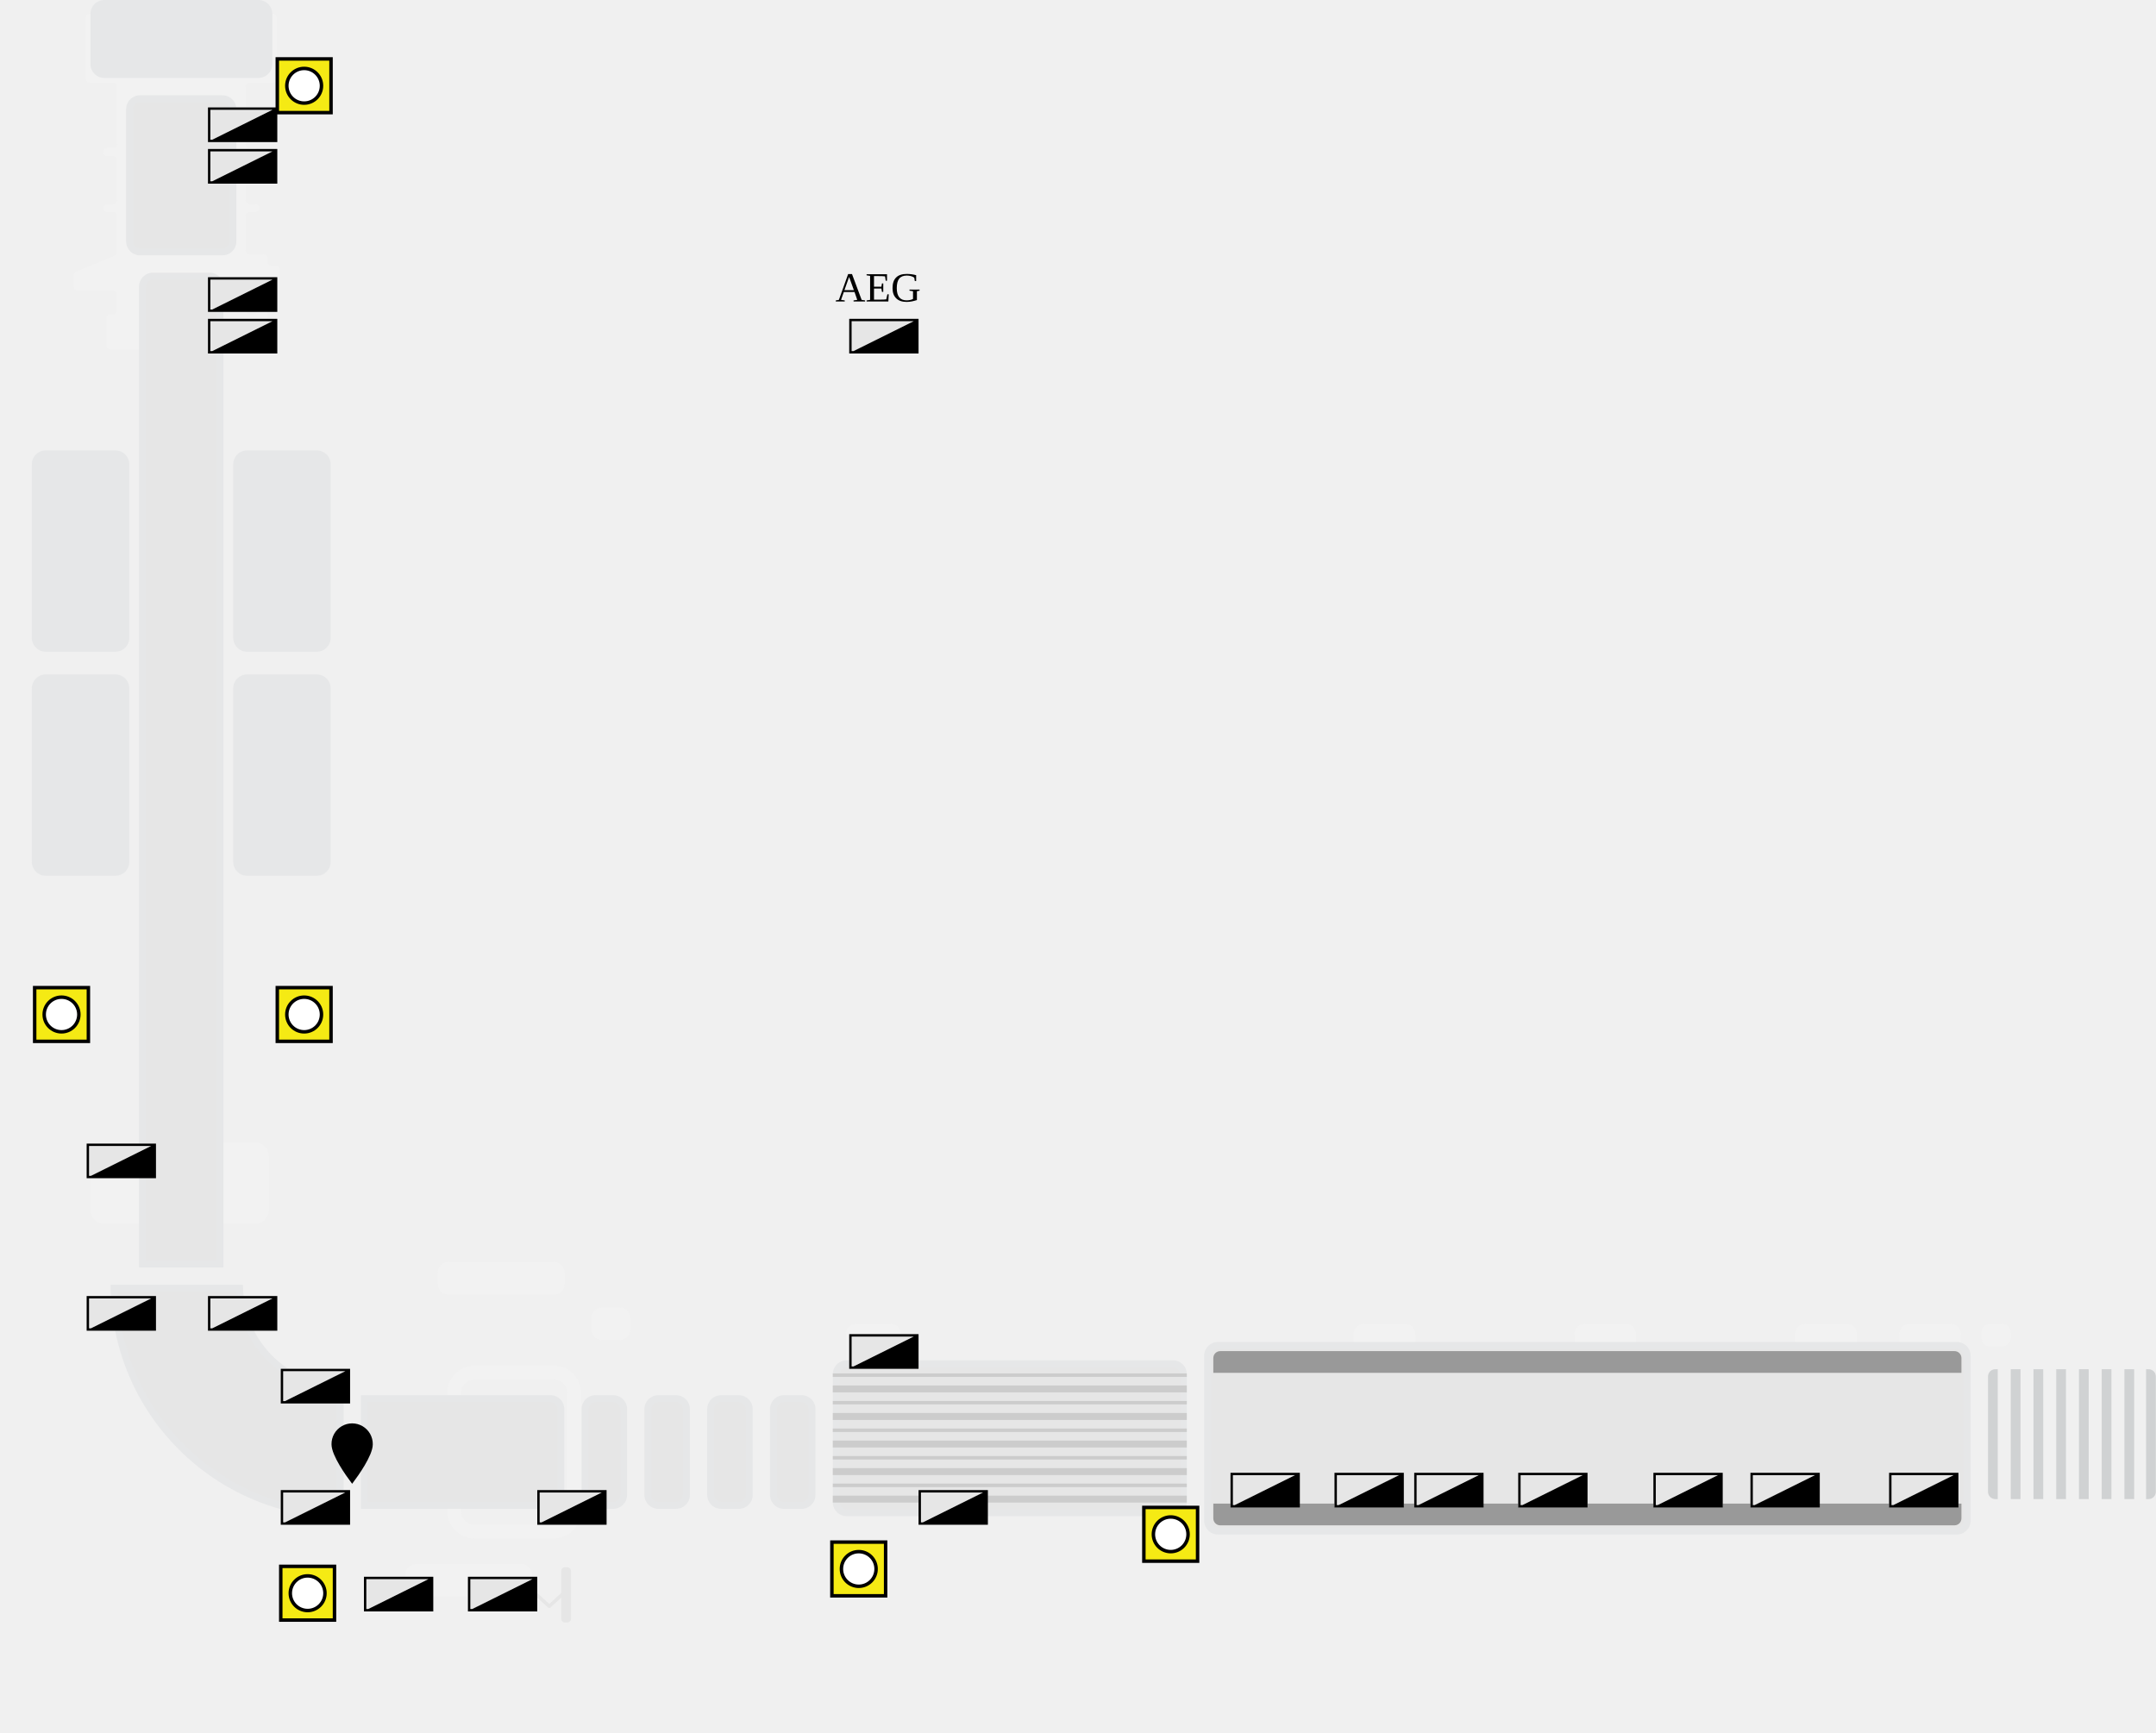
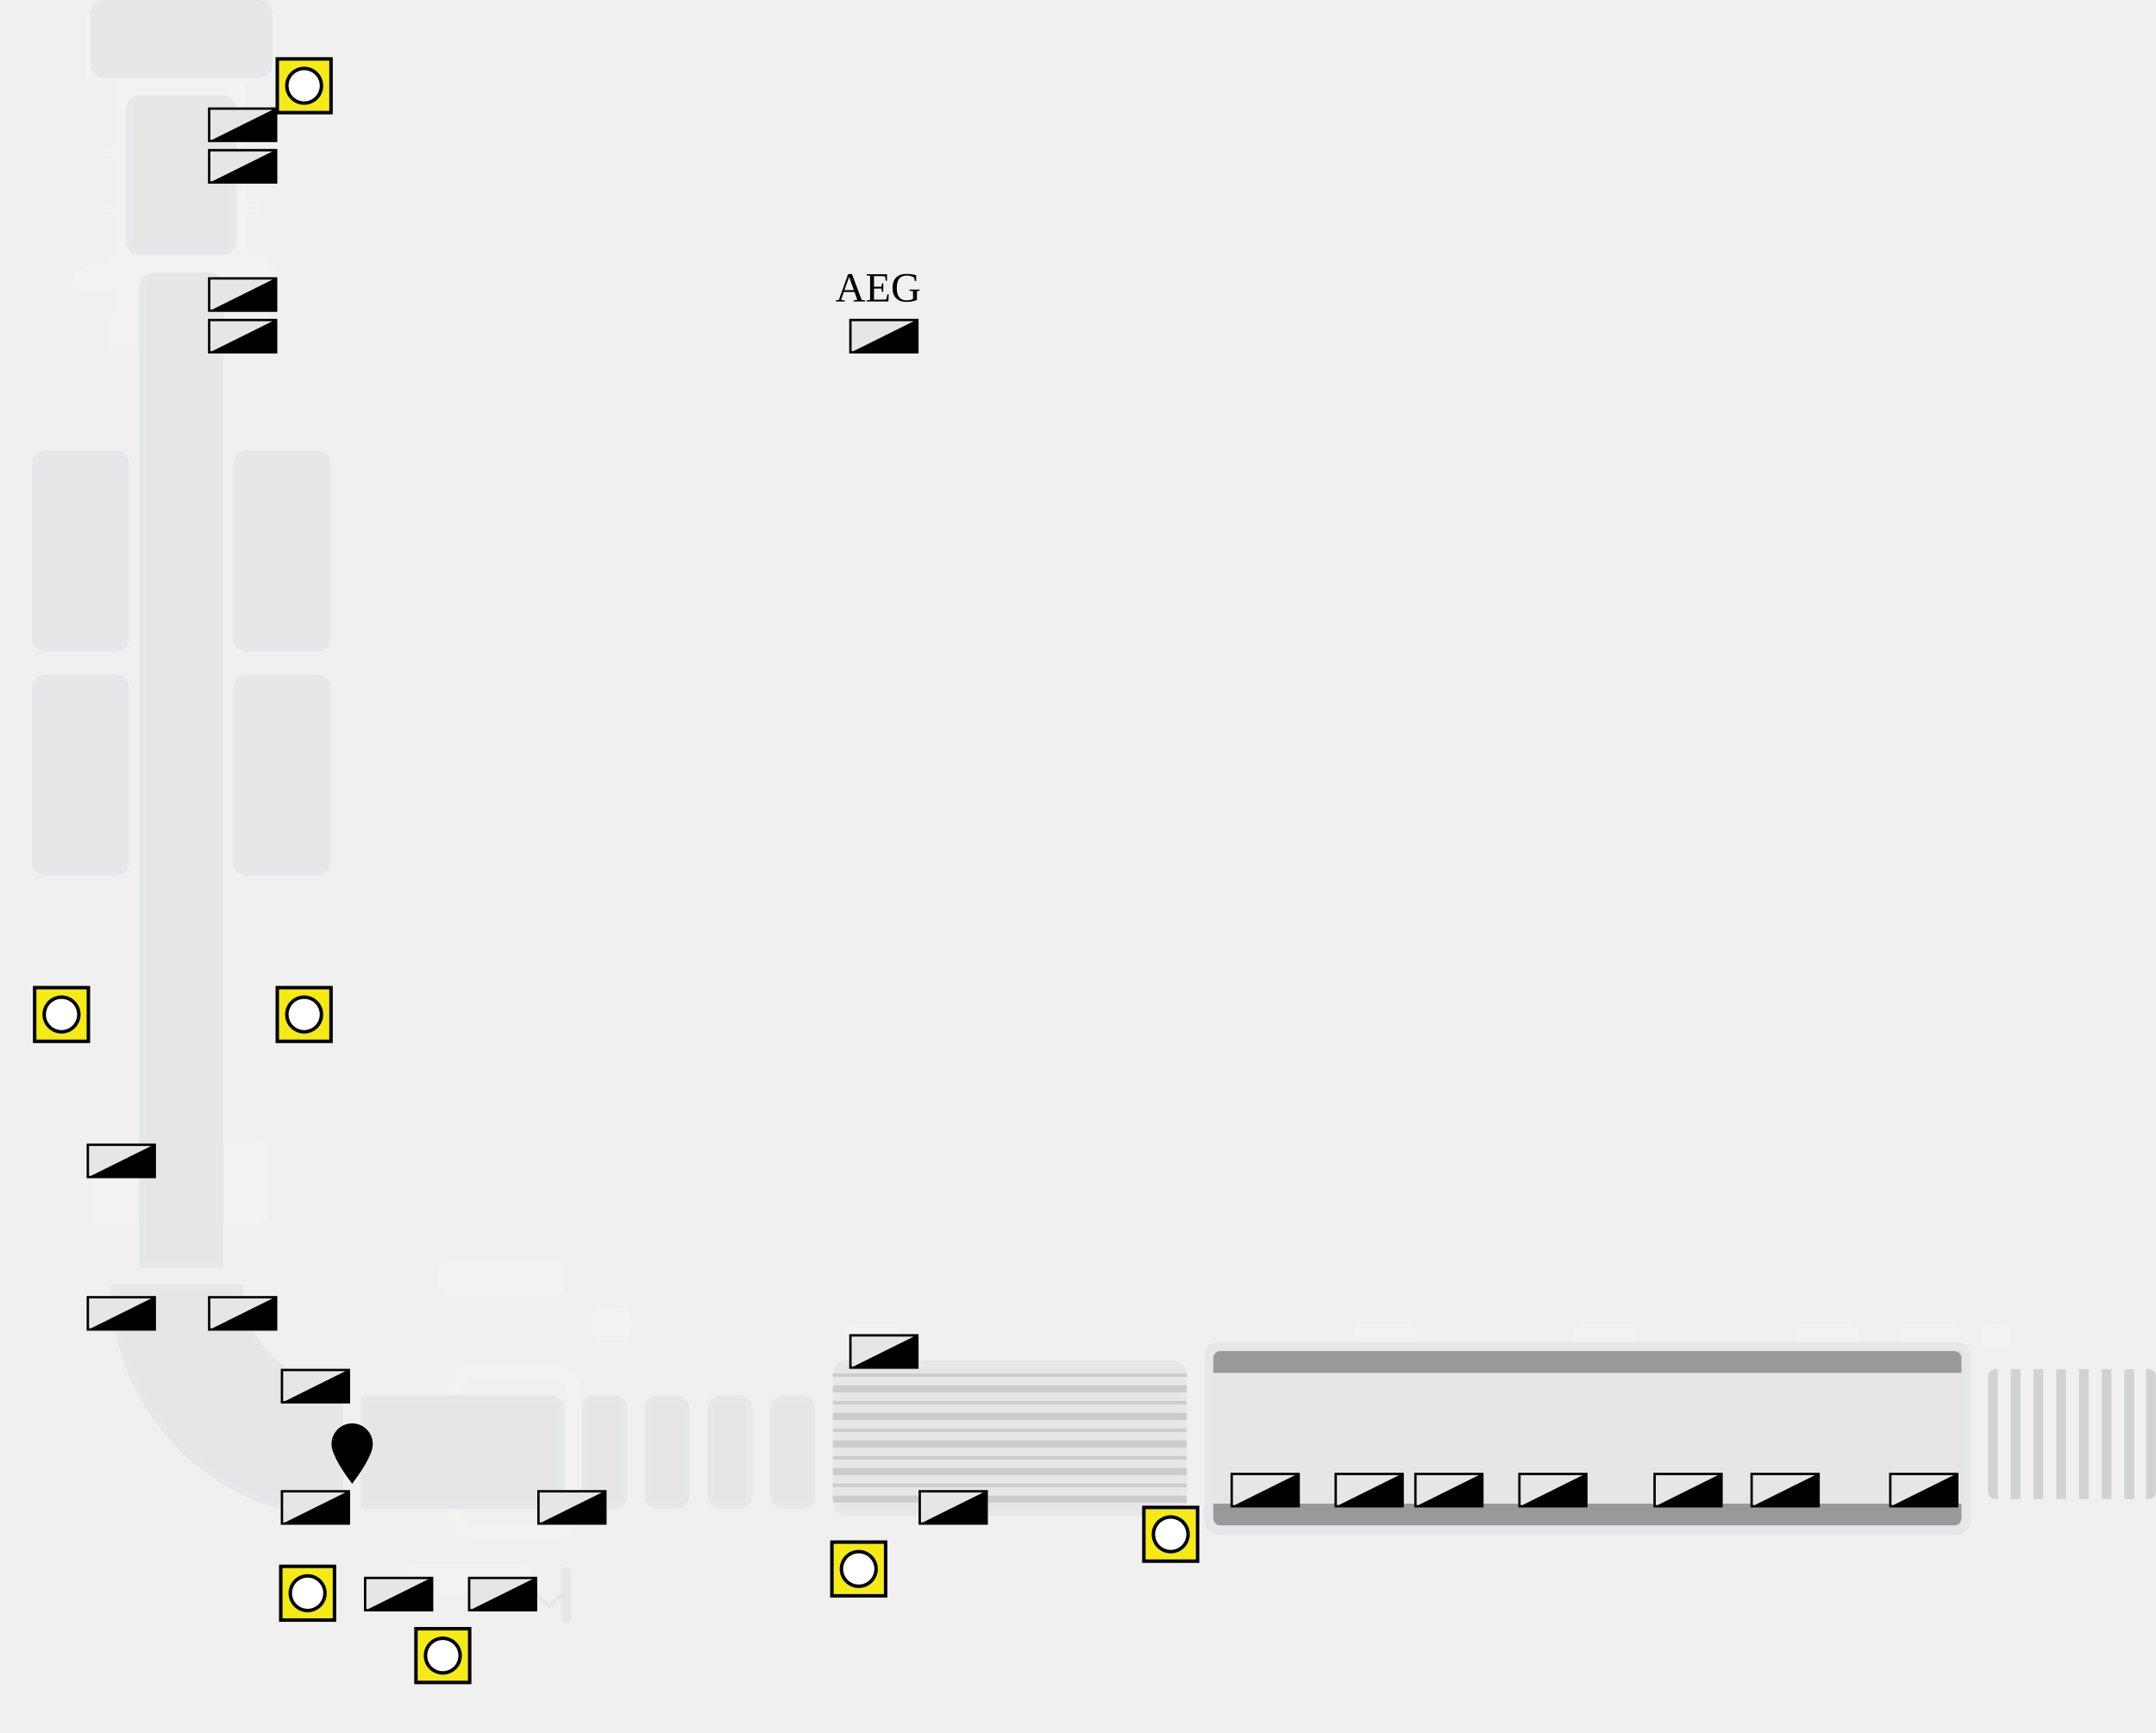
<svg xmlns="http://www.w3.org/2000/svg" id="Layer_1" data-name="Layer 1" viewBox="0 0 622 500">
  <defs>
    <style>
      .cls-1 {
        fill: #fff;
      }

      .cls-2 {
        stroke-width: 2px;
      }

      .cls-2, .cls-3, .cls-4, .cls-5, .cls-6 {
        fill: none;
      }

      .cls-2, .cls-4, .cls-6 {
        stroke-miterlimit: 10;
      }

      .cls-2, .cls-6 {
        stroke: #ccc;
      }

      .cls-3 {
        stroke: #e6e6e6;
        stroke-linecap: round;
        stroke-linejoin: round;
      }

      .cls-4 {
        stroke: #f2f2f2;
        stroke-width: 4px;
      }

      .cls-7 {
        fill: #d0d2d3;
      }

      .cls-8 {
        fill: #e6e6e6;
      }

      .cls-9 {
        fill: #e6e7e8;
      }
      .cls-11 {
        fill: #404041;
        font-family: SegoeUI-Semibold, 'Segoe UI';
        font-size: 11.244px;
        font-weight: 700;
      }

      .cls-12 {
        clip-path: url(#clippath);
      }

      .cls-13 {
        fill: #999;
      }

      .cls-14 {
        fill: #ccc;
      }

      .cls-15 {
        fill: #f2f2f2;
      }
      .cursor-pointer {
        cursor:pointer;
      }
      .buttons-font {
        font-family: Arial-BoldMT, Arial;
        font-size: 20px;
      }
    </style>
  </defs>
  <g>
    <path class="cls-15" d="M24.765,5.158V22.722c0,.626,.508,1.134,1.134,1.134h6.725c.626,0,1.134,.508,1.134,1.134v16.598c0,.626-.508,1.134-1.134,1.134h-1.709c-.626,0-1.134,.508-1.134,1.134v.083c0,.626,.508,1.134,1.134,1.134h1.709c.626,0,1.134,.508,1.134,1.134v11.568c0,.626-.508,1.134-1.134,1.134h-1.709c-.626,0-1.134,.508-1.134,1.134h0c0,.626,.508,1.134,1.134,1.134h1.709c.626,0,1.134,.508,1.134,1.134v10.449c0,.459-.277,.874-.702,1.049l-11.104,4.576c-.425,.175-.702,.589-.702,1.049v3.261c0,.626,.508,1.134,1.134,1.134h10.24c.626,0,1.134,.508,1.134,1.134v4.554c0,.626-.508,1.134-1.134,1.134h-.778c-.626,0-1.134,.508-1.134,1.134v7.907c0,.626,.508,1.134,1.134,1.134h44.142c.626,0,1.134-.508,1.134-1.134v-12.054c0-.626-.508-1.134-1.134-1.134h-.454c-.626,0-1.134,.508-1.134,1.134v1.879c0,.626-.508,1.134-1.134,1.134h-1.312c-.626,0-1.134-.508-1.134-1.134v-4.925c0-.626,.508-1.134,1.134-1.134h4.034c.626,0,1.134-.508,1.134-1.134v-.259c0-.626,.508-1.134,1.134-1.134h1.361c.626,0,1.134-.508,1.134-1.134v-1.944c0-.626-.508-1.134-1.134-1.134h-1.361c-.626,0-1.134-.508-1.134-1.134v-1.102c0-.626-.508-1.134-1.134-1.134h-4.034c-.626,0-1.134-.508-1.134-1.134v-9.901c0-.626,.508-1.134,1.134-1.134h1.733c.626,0,1.134-.508,1.134-1.134h0c0-.626-.508-1.134-1.134-1.134h-1.733c-.626,0-1.134-.508-1.134-1.134v-11.568c0-.626,.508-1.134,1.134-1.134h1.733c.626,0,1.134-.508,1.134-1.134v-.083c0-.626-.508-1.134-1.134-1.134h-1.733c-.626,0-1.134-.508-1.134-1.134V24.99c0-.626,.508-1.134,1.134-1.134h6.799c.626,0,1.134-.508,1.134-1.134V5.158c0-.626-.508-1.134-1.134-1.134H25.899c-.626,0-1.134,.508-1.134,1.134Z" />
    <rect class="cls-15" x="244.001" y="381.992" width="15.929" height="14.055" rx="3" ry="3" />
    <rect class="cls-15" x="390.487" y="381.992" width="17.803" height="14.055" rx="3" ry="3" />
    <rect class="cls-15" x="454.203" y="381.992" width="17.803" height="14.055" rx="3" ry="3" />
    <rect class="cls-15" x="517.919" y="381.992" width="17.803" height="14.055" rx="3" ry="3" />
    <rect class="cls-15" x="547.903" y="381.992" width="17.803" height="14.055" rx="3" ry="3" />
    <rect class="cls-15" x="571.662" y="381.992" width="8.433" height="6.559" rx="2.475" ry="2.475" />
    <rect class="cls-4" x="130.999" y="396.047" width="34.669" height="45.913" rx="6" ry="6" />
    <rect class="cls-15" x="26.056" y="329.68" width="51.535" height="23.425" rx="4" ry="4" />
    <g class="bin" gui-bin-id="5" bin-key="0_0">
      <rect class="cls-9" x="26.09" width="52.472" height="22.488" rx="4" ry="4" />
      <text class="cls-11" transform="translate(36 15) scale(1.074 1)">
        <tspan class="bin-label" x="0" y="0" />
      </text>
    </g>
    <g class="cursor-pointer bin" gui-bin-id="3" bin-key="0_0">
      <rect class="cls-9" x="67.284" y="129.969" width="28.11" height="58.094" rx="4" ry="4" />
      <text class="cls-11" transform="translate(85.297 174.68) rotate(-90) scale(1.074 1)">
        <tspan class="bin-label" x="0" y="0" />
      </text>
    </g>
    <g class="cursor-pointer bin" gui-bin-id="1" bin-key="0_0">
      <rect class="cls-9" x="67.284" y="194.621" width="28.11" height="58.094" rx="4" ry="4" />
      <text class="cls-11" transform="translate(85.297 238.227) rotate(-90) scale(1.074 1)">
        <tspan class="bin-label" x="0" y="0" />
      </text>
    </g>
    <g class="cursor-pointer bin" gui-bin-id="4" bin-key="0_0">
      <rect class="cls-9" x="9.19" y="129.969" width="28.11" height="58.094" rx="4" ry="4" />
      <text class="cls-11" transform="translate(27.204 175.119) rotate(-90) scale(1.074 1)">
        <tspan class="bin-label" x="0" y="0" />
      </text>
    </g>
    <g class="cursor-pointer bin" gui-bin-id="2" bin-key="0_0">
      <rect class="cls-9" x="9.19" y="194.621" width="28.11" height="58.094" rx="4" ry="4" />
      <text class="cls-11" transform="translate(27.203 239.357) rotate(-90) scale(1.074 1)">
        <tspan class="bin-label" x="0" y="0" />
      </text>
    </g>
    <g class="conveyor" gui-conveyor-id="1" conveyor-id="0" data-toggle="tooltip" data-html="true" title="">
      <rect class="cls-8" x="37.392" y="28.504" width="29.8" height="44.177" rx="3" ry="3" />
      <path class="cls-9 status" d="M64.192,29.504c1.103,0,2,.897,2,2v38.176c0,1.103-.897,2-2,2h-23.8c-1.103,0-2-.897-2-2V31.504c0-1.103,.897-2,2-2h23.8m0-2h-23.8c-2.209,0-4,1.791-4,4v38.176c0,2.209,1.791,4,4,4h23.8c2.209,0,4-1.791,4-4V31.504c0-2.209-1.791-4-4-4h0Z" />
    </g>
    <g class="conveyor" gui-conveyor-id="2" conveyor-id="0" data-toggle="tooltip" data-html="true" title="">
      <path class="cls-8" d="M41.111,364.749V82.681c0-1.654,1.346-3,3-3h16.362c1.654,0,3,1.346,3,3V364.749h-22.362Z" />
      <path class="cls-9 status" d="M60.473,80.68c1.103,0,2,.897,2,2V363.748h-20.362V82.68c0-1.103,.897-2,2-2h16.362m0-2h-16.362c-2.209,0-4,1.791-4,4V365.748h24.362V82.68c0-2.209-1.791-4-4-4h0Z" />
    </g>
    <g class="conveyor" gui-conveyor-id="3" conveyor-id="0" data-toggle="tooltip" data-html="true" title="">
      <path class="cls-8" d="M98.141,436.97c-35.726-.532-64.689-29.496-65.222-65.222h36.191c.519,15.774,13.256,28.511,29.03,29.03v36.192Z" />
      <path class="cls-9 status" d="M68.158,372.748c.992,15.53,13.454,27.991,28.983,28.983v34.216c-34.381-1.041-62.158-28.819-63.199-63.199h34.216m1.936-2H31.912c0,37.13,30.1,67.229,67.229,67.229v-38.183c-16.042,0-29.047-13.005-29.047-29.047h0Z" />
    </g>
    <g class="conveyor" gui-conveyor-id="4" conveyor-id="0" data-toggle="tooltip" data-html="true" title="">
      <path class="cls-8" d="M105.141,434.401v-30.795h53.653c1.654,0,3,1.346,3,3v24.795c0,1.654-1.346,3-3,3h-53.653Z" />
      <path class="cls-9 status" d="M158.794,404.606c1.103,0,2,.897,2,2v24.795c0,1.103-.897,2-2,2h-52.653v-28.795h52.653m0-2h-54.653v32.795h54.653c2.209,0,4-1.791,4-4v-24.795c0-2.209-1.791-4-4-4h0Z" />
    </g>
    <g class="conveyor" gui-conveyor-id="5" conveyor-id="0" data-toggle="tooltip" data-html="true" title="">
      <rect class="cls-8" x="168.794" y="403.606" width="11.118" height="30.795" rx="3" ry="3" />
      <path class="cls-9 status" d="M176.912,404.606c1.103,0,2,.897,2,2v24.795c0,1.103-.897,2-2,2h-5.118c-1.103,0-2-.897-2-2v-24.795c0-1.103,.897-2,2-2h5.118m0-2h-5.118c-2.209,0-4,1.791-4,4v24.795c0,2.209,1.791,4,4,4h5.118c2.209,0,4-1.791,4-4v-24.795c0-2.209-1.791-4-4-4h0Z" />
    </g>
    <g class="conveyor" gui-conveyor-id="6" conveyor-id="0" data-toggle="tooltip" data-html="true" title="">
      <rect class="cls-8" x="186.912" y="403.606" width="11.118" height="30.795" rx="3" ry="3" />
      <path class="cls-9 status" d="M195.03,404.606c1.103,0,2,.897,2,2v24.795c0,1.103-.897,2-2,2h-5.118c-1.103,0-2-.897-2-2v-24.795c0-1.103,.897-2,2-2h5.118m0-2h-5.118c-2.209,0-4,1.791-4,4v24.795c0,2.209,1.791,4,4,4h5.118c2.209,0,4-1.791,4-4v-24.795c0-2.209-1.791-4-4-4h0Z" />
    </g>
    <g class="conveyor" gui-conveyor-id="7" conveyor-id="0" data-toggle="tooltip" data-html="true" title="">
      <rect class="cls-8" x="205.03" y="403.606" width="11.118" height="30.795" rx="3" ry="3" />
      <path class="cls-9 status" d="M213.148,404.606c1.103,0,2,.897,2,2v24.795c0,1.103-.897,2-2,2h-5.118c-1.103,0-2-.897-2-2v-24.795c0-1.103,.897-2,2-2h5.118m0-2h-5.118c-2.209,0-4,1.791-4,4v24.795c0,2.209,1.791,4,4,4h5.118c2.209,0,4-1.791,4-4v-24.795c0-2.209-1.791-4-4-4h0Z" />
    </g>
    <g class="conveyor" gui-conveyor-id="8" conveyor-id="0" data-toggle="tooltip" data-html="true" title="">
      <rect class="cls-8" x="223.148" y="403.606" width="11.118" height="30.795" rx="3" ry="3" />
      <path class="cls-9 status" d="M231.266,404.606c1.103,0,2,.897,2,2v24.795c0,1.103-.897,2-2,2h-5.118c-1.103,0-2-.897-2-2v-24.795c0-1.103,.897-2,2-2h5.118m0-2h-5.118c-2.209,0-4,1.791-4,4v24.795c0,2.209,1.791,4,4,4h5.118c2.209,0,4-1.791,4-4v-24.795c0-2.209-1.791-4-4-4h0Z" />
    </g>
    <g class="conveyor" gui-conveyor-id="9" conveyor-id="0" data-toggle="tooltip" data-html="true" title="">
      <rect class="cls-8" x="241.262" y="393.541" width="100.132" height="42.976" rx="3" ry="3" />
      <path class="cls-9 status" d="M338.394,394.541c1.103,0,2,.897,2,2v36.976c0,1.103-.897,2-2,2h-94.132c-1.103,0-2-.897-2-2v-36.976c0-1.103,.897-2,2-2h94.132m0-2h-94.132c-2.209,0-4,1.791-4,4v36.976c0,2.209,1.791,4,4,4h94.132c2.209,0,4-1.791,4-4v-36.976c0-2.209-1.791-4-4-4h0Z" />
    </g>
    <g class="conveyor" gui-conveyor-id="10" conveyor-id="0" data-toggle="tooltip" data-html="true" title="">
      <rect class="cls-8" x="348.394" y="388.241" width="219.131" height="53.576" rx="3" ry="3" />
      <path class="cls-9 status" d="M564.524,389.241c1.103,0,2,.897,2,2v47.576c0,1.103-.897,2-2,2h-213.131c-1.103,0-2-.897-2-2v-47.576c0-1.103,.897-2,2-2h213.131m0-2h-213.131c-2.209,0-4,1.791-4,4v47.576c0,2.209,1.791,4,4,4h213.131c2.209,0,4-1.791,4-4v-47.576c0-2.209-1.791-4-4-4h0Z" />
    </g>
    <g>
      <path class="cls-7" d="M558.302,412.445h33.28c1.159,0,2.1,.941,2.1,2.1v.711h-37.48v-.711c0-1.159,.941-2.1,2.1-2.1Z" transform="translate(161.092 988.792) rotate(-90)" />
      <rect class="cls-7" x="562.761" y="412.445" width="37.48" height="2.811" transform="translate(167.651 995.351) rotate(-90)" />
      <rect class="cls-7" x="569.32" y="412.445" width="37.48" height="2.811" transform="translate(174.209 1001.91) rotate(-90)" />
      <rect class="cls-7" x="575.879" y="412.445" width="37.48" height="2.811" transform="translate(180.768 1008.469) rotate(-90)" />
      <rect class="cls-7" x="582.438" y="412.445" width="37.48" height="2.811" transform="translate(187.327 1015.027) rotate(-90)" />
      <rect class="cls-7" x="588.997" y="412.445" width="37.48" height="2.811" transform="translate(193.886 1021.586) rotate(-90)" />
      <rect class="cls-7" x="595.555" y="412.445" width="37.48" height="2.811" transform="translate(200.445 1028.145) rotate(-90)" />
      <path class="cls-7" d="M601.802,412.445h37.48v.711c0,1.159-.941,2.1-2.1,2.1h-33.28c-1.159,0-2.1-.941-2.1-2.1v-.711h0Z" transform="translate(206.692 1034.392) rotate(-90)" />
    </g>
    <rect class="cls-15" x="126.314" y="364.189" width="36.543" height="9.37" rx="3" ry="3" />
    <rect class="cls-15" x="170.605" y="377.307" width="11.244" height="9.37" rx="3" ry="3" />
    <g>
      <polyline class="cls-3" points="162.572 459.763 158.449 463.511 152.265 457.889" />
      <rect class="cls-15" x="116.944" y="451.33" width="36.543" height="9.37" rx="3" ry="3" />
      <rect class="cls-8" x="161.92" y="452.267" width="2.811" height="15.929" rx="1.061" ry="1.061" />
    </g>
    <g class="cls-12">
      <g>
        <line class="cls-6" x1="240.261" y1="396.821" x2="342.394" y2="396.821" />
        <line class="cls-2" x1="240.261" y1="400.796" x2="342.394" y2="400.796" />
        <line class="cls-6" x1="240.261" y1="404.771" x2="342.394" y2="404.771" />
        <line class="cls-2" x1="240.261" y1="408.746" x2="342.394" y2="408.746" />
        <line class="cls-6" x1="240.261" y1="412.721" x2="342.394" y2="412.721" />
        <line class="cls-2" x1="240.261" y1="416.696" x2="342.394" y2="416.696" />
        <line class="cls-6" x1="240.261" y1="420.671" x2="342.394" y2="420.671" />
        <line class="cls-2" x1="240.261" y1="424.646" x2="342.394" y2="424.646" />
        <line class="cls-6" x1="240.261" y1="428.621" x2="342.394" y2="428.621" />
        <line class="cls-2" x1="240.261" y1="432.596" x2="342.394" y2="432.596" />
      </g>
    </g>
    <g>
      <path class="cls-13" d="M350.039,396.156h215.829v-4.268c0-1.105-.895-2-2-2h-211.829c-1.105,0-2,.895-2,2v4.268Z" />
      <path class="cls-13" d="M350.039,433.893h215.829v4.268c0,1.105-.895,2-2,2h-211.829c-1.105,0-2-.895-2-2v-4.268Z" />
    </g>
  </g>
  <g transform="translate(60 31)" class="device" gui-device-id="1" device-id="0" data-toggle="tooltip" data-html="true" title="">
    <rect class="status" x="0" y="0" width="19.914" height="9.863" style="fill:#e6e6e6" />
    <path d="M0,0v10h20v-10h-20Zm.686,9.318v-8.636h17.94l-17.393,8.636h-.547Z" />
  </g>
  <g transform="translate(60 43)" class="device" gui-device-id="2" device-id="0" data-toggle="tooltip" data-html="true" title="">
    <rect class="status" x="0" y="0" width="19.914" height="9.863" style="fill:#e6e6e6" />
    <path d="M0,0v10h20v-10h-20Zm.686,9.318v-8.636h17.94l-17.393,8.636h-.547Z" />
  </g>
  <g transform="translate(60 80)" class="device" gui-device-id="3" device-id="0" data-toggle="tooltip" data-html="true" title="">
    <rect class="status" x="0" y="0" width="19.914" height="9.863" style="fill:#e6e6e6" />
    <path d="M0,0v10h20v-10h-20Zm.686,9.318v-8.636h17.94l-17.393,8.636h-.547Z" />
  </g>
  <g transform="translate(60 92)" class="device" gui-device-id="4" device-id="0" data-toggle="tooltip" data-html="true" title="">
    <rect class="status" x="0" y="0" width="19.914" height="9.863" style="fill:#e6e6e6" />
    <path d="M0,0v10h20v-10h-20Zm.686,9.318v-8.636h17.94l-17.393,8.636h-.547Z" />
  </g>
  <g transform="translate(25 330)" class="device" gui-device-id="5" device-id="0" data-toggle="tooltip" data-html="true" title="">
    <rect class="status" x="0" y="0" width="19.914" height="9.863" style="fill:#e6e6e6" />
    <path d="M0,0v10h20v-10h-20Zm.686,9.318v-8.636h17.94l-17.393,8.636h-.547Z" />
  </g>
  <g transform="translate(25 374)" class="device" gui-device-id="6" device-id="0" data-toggle="tooltip" data-html="true" title="">
    <rect class="status" x="0" y="0" width="19.914" height="9.863" style="fill:#e6e6e6" />
    <path d="M0,0v10h20v-10h-20Zm.686,9.318v-8.636h17.94l-17.393,8.636h-.547Z" />
  </g>
  <g transform="translate(60 374)" class="device" gui-device-id="7" device-id="0" data-toggle="tooltip" data-html="true" title="">
    <rect class="status" x="0" y="0" width="19.914" height="9.863" style="fill:#e6e6e6" />
    <path d="M0,0v10h20v-10h-20Zm.686,9.318v-8.636h17.94l-17.393,8.636h-.547Z" />
  </g>
  <g transform="translate(81 395)" class="device" gui-device-id="8" device-id="0" data-toggle="tooltip" data-html="true" title="">
    <rect class="status" x="0" y="0" width="19.914" height="9.863" style="fill:#e6e6e6" />
    <path d="M0,0v10h20v-10h-20Zm.686,9.318v-8.636h17.94l-17.393,8.636h-.547Z" />
  </g>
  <g transform="translate(81 430)" class="device" gui-device-id="9" device-id="0" data-toggle="tooltip" data-html="true" title="">
    <rect class="status" x="0" y="0" width="19.914" height="9.863" style="fill:#e6e6e6" />
    <path d="M0,0v10h20v-10h-20Zm.686,9.318v-8.636h17.94l-17.393,8.636h-.547Z" />
  </g>
  <g transform="translate(-115 278)" class="device" gui-device-id="10" device-id="0" data-toggle="tooltip" data-html="true" title="">
    <path class="status" style="stroke:#000; stroke-width:1px" transform="scale(1.3)" d="M166.61,114.682c-.842-1.128-4.079-5.619-4.079-7.931a4.08,4.08,0,1,1,8.159,0C170.69,109.064,167.452,113.554,166.61,114.682Z" />
  </g>
  <g transform="translate(81 452)" class="estop" gui-input-id="81" input-id="0" data-toggle="tooltip" data-html="true" title="">
    <rect x="0" y="0" width="15.5" height="15.5" style="fill:#f5ea14;stroke:#000000;stroke-width:1px;" />
    <circle class="status" cx="7.75" cy="7.75" r="5" stroke="black" stroke-width="1" fill="#fff" />
  </g>
  <g transform="translate(105 455)" class="device" gui-device-id="11" device-id="0" data-toggle="tooltip" data-html="true" title="">
    <rect class="status" x="0" y="0" width="19.914" height="9.863" style="fill:#e6e6e6" />
    <path d="M0,0v10h20v-10h-20Zm.686,9.318v-8.636h17.94l-17.393,8.636h-.547Z" />
  </g>
  <g transform="translate(155 430)" class="device" gui-device-id="12" device-id="0" data-toggle="tooltip" data-html="true" title="">
    <rect class="status" x="0" y="0" width="19.914" height="9.863" style="fill:#e6e6e6" />
    <path d="M0,0v10h20v-10h-20Zm.686,9.318v-8.636h17.94l-17.393,8.636h-.547Z" />
  </g>
  <g transform="translate(245 385)" class="device" gui-device-id="13" device-id="0" data-toggle="tooltip" data-html="true" title="">
    <rect class="status" x="0" y="0" width="19.914" height="9.863" style="fill:#e6e6e6" />
    <path d="M0,0v10h20v-10h-20Zm.686,9.318v-8.636h17.94l-17.393,8.636h-.547Z" />
  </g>
  <g transform="translate(265 430)" class="device" gui-device-id="14" device-id="0" data-toggle="tooltip" data-html="true" title="">
    <rect class="status" x="0" y="0" width="19.914" height="9.863" style="fill:#e6e6e6" />
    <path d="M0,0v10h20v-10h-20Zm.686,9.318v-8.636h17.94l-17.393,8.636h-.547Z" />
  </g>
  <g transform="translate(355 425)" class="device" gui-device-id="15" device-id="0" data-toggle="tooltip" data-html="true" title="">
    <rect class="status" x="0" y="0" width="19.914" height="9.863" style="fill:#e6e6e6" />
    <path d="M0,0v10h20v-10h-20Zm.686,9.318v-8.636h17.94l-17.393,8.636h-.547Z" />
  </g>
  <g transform="translate(385 425)" class="device" gui-device-id="16" device-id="0" data-toggle="tooltip" data-html="true" title="">
    <rect class="status" x="0" y="0" width="19.914" height="9.863" style="fill:#e6e6e6" />
    <path d="M0,0v10h20v-10h-20Zm.686,9.318v-8.636h17.94l-17.393,8.636h-.547Z" />
  </g>
  <g transform="translate(408 425)" class="device" gui-device-id="17" device-id="0" data-toggle="tooltip" data-html="true" title="">
    <rect class="status" x="0" y="0" width="19.914" height="9.863" style="fill:#e6e6e6" />
    <path d="M0,0v10h20v-10h-20Zm.686,9.318v-8.636h17.94l-17.393,8.636h-.547Z" />
  </g>
  <g transform="translate(438 425)" class="device" gui-device-id="18" device-id="0" data-toggle="tooltip" data-html="true" title="">
    <rect class="status" x="0" y="0" width="19.914" height="9.863" style="fill:#e6e6e6" />
    <path d="M0,0v10h20v-10h-20Zm.686,9.318v-8.636h17.94l-17.393,8.636h-.547Z" />
  </g>
  <g transform="translate(477 425)" class="device" gui-device-id="19" device-id="0" data-toggle="tooltip" data-html="true" title="">
    <rect class="status" x="0" y="0" width="19.914" height="9.863" style="fill:#e6e6e6" />
    <path d="M0,0v10h20v-10h-20Zm.686,9.318v-8.636h17.94l-17.393,8.636h-.547Z" />
  </g>
  <g transform="translate(505 425)" class="device" gui-device-id="20" device-id="0" data-toggle="tooltip" data-html="true" title="">
    <rect class="status" x="0" y="0" width="19.914" height="9.863" style="fill:#e6e6e6" />
    <path d="M0,0v10h20v-10h-20Zm.686,9.318v-8.636h17.94l-17.393,8.636h-.547Z" />
  </g>
  <g transform="translate(545 425)" class="device" gui-device-id="21" device-id="0" data-toggle="tooltip" data-html="true" title="">
    <rect class="status" x="0" y="0" width="19.914" height="9.863" style="fill:#e6e6e6" />
    <path d="M0,0v10h20v-10h-20Zm.686,9.318v-8.636h17.94l-17.393,8.636h-.547Z" />
  </g>
  <g transform="translate(245 92)" class="device" gui-device-id="22" device-id="0" data-toggle="tooltip" data-html="true" title="">
    <rect class="status" x="0" y="0" width="19.914" height="9.863" style="fill:#e6e6e6" />
    <path d="M0,0v10h20v-10h-20Zm.686,9.318v-8.636h17.94l-17.393,8.636h-.547Z" />
    <text class="gv-text" transform="translate(-4 -5)">
      <tspan x="0" y="0">AEG</tspan>
    </text>
  </g>
  <g transform="translate(135 455)" class="device" gui-device-id="23" device-id="0" data-toggle="tooltip" data-html="true" title="">
    <rect class="status" x="0" y="0" width="19.914" height="9.863" style="fill:#e6e6e6" />
    <path d="M0,0v10h20v-10h-20Zm.686,9.318v-8.636h17.94l-17.393,8.636h-.547Z" />
  </g>
  <g transform="translate(240 445)" class="estop" gui-input-id="82" input-id="0" data-toggle="tooltip" data-html="true" title="">
    <rect x="0" y="0" width="15.5" height="15.5" style="fill:#f5ea14;stroke:#000000;stroke-width:1px;" />
    <circle class="status" cx="7.75" cy="7.75" r="5" stroke="black" stroke-width="1" fill="#fff" />
  </g>
  <g transform="translate(330 435)" class="estop" gui-input-id="83" input-id="0" data-toggle="tooltip" data-html="true" title="">
    <rect x="0" y="0" width="15.5" height="15.5" style="fill:#f5ea14;stroke:#000000;stroke-width:1px;" />
    <circle class="status" cx="7.75" cy="7.75" r="5" stroke="black" stroke-width="1" fill="#fff" />
  </g>
  <g transform="translate(80 285)" class="estop" gui-input-id="84" input-id="0" data-toggle="tooltip" data-html="true" title="">
    <rect x="0" y="0" width="15.5" height="15.5" style="fill:#f5ea14;stroke:#000000;stroke-width:1px;" />
    <circle class="status" cx="7.75" cy="7.75" r="5" stroke="black" stroke-width="1" fill="#fff" />
  </g>
  <g transform="translate(10 285)" class="estop" gui-input-id="85" input-id="0" data-toggle="tooltip" data-html="true" title="">
    <rect x="0" y="0" width="15.5" height="15.5" style="fill:#f5ea14;stroke:#000000;stroke-width:1px;" />
    <circle class="status" cx="7.75" cy="7.75" r="5" stroke="black" stroke-width="1" fill="#fff" />
  </g>
  <g transform="translate(80 17)" class="estop" gui-input-id="86" input-id="0" data-toggle="tooltip" data-html="true" title="">
    <rect x="0" y="0" width="15.5" height="15.5" style="fill:#f5ea14;stroke:#000000;stroke-width:1px;" />
    <circle class="status" cx="7.75" cy="7.75" r="5" stroke="black" stroke-width="1" fill="#fff" />
  </g>
+   <g transform="translate(120 470)" class="estop" gui-input-id="87" input-id="0" data-toggle="tooltip" data-html="true" title="">
+     <rect x="0" y="0" width="15.5" height="15.5" style="fill:#f5ea14;stroke:#000000;stroke-width:1px;" />
+     <circle class="status" cx="7.75" cy="7.75" r="5" stroke="black" stroke-width="1" fill="#fff" />
+   </g>
</svg>
